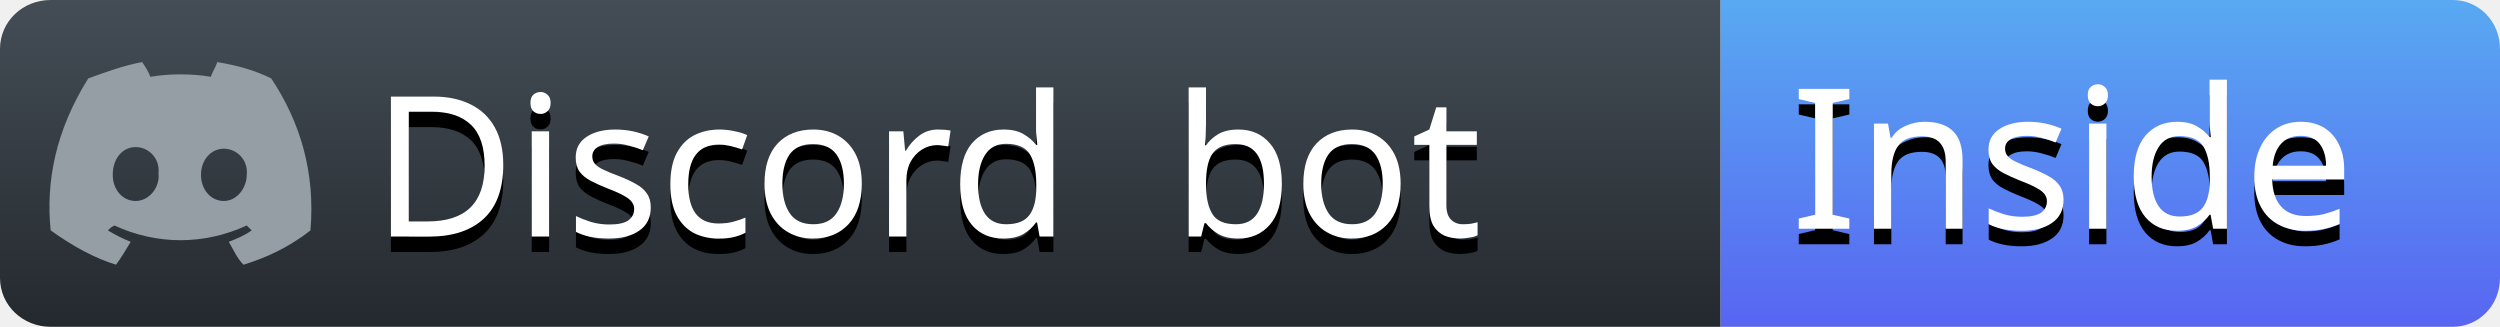
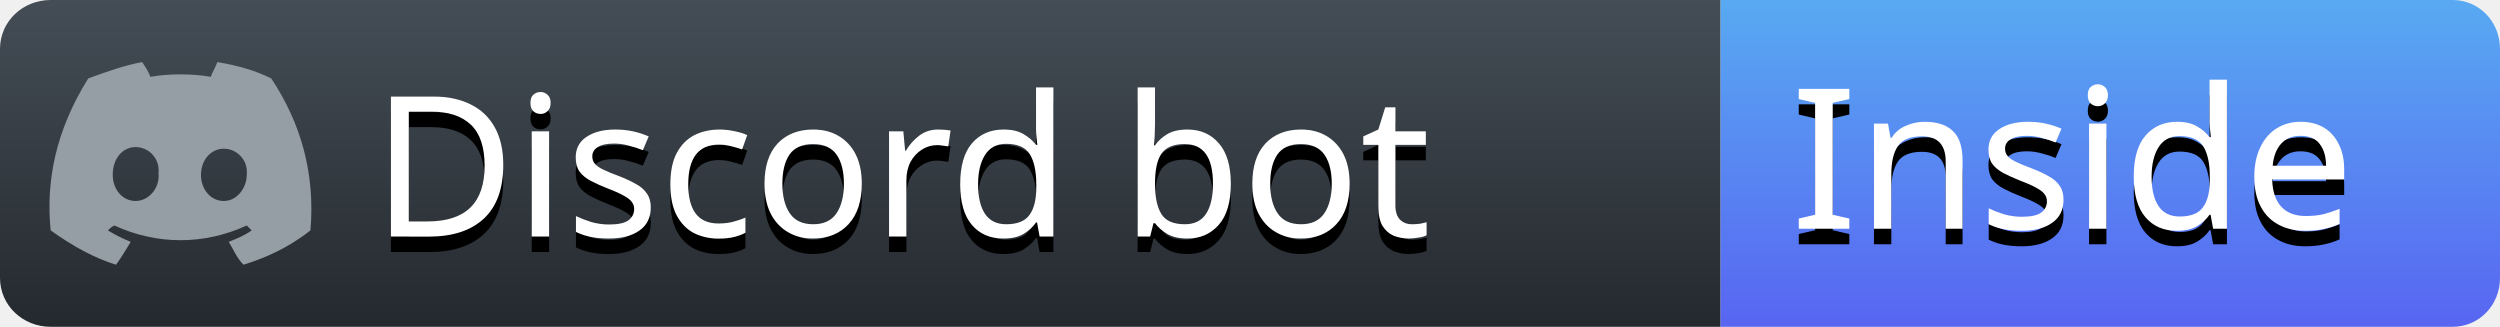
- <svg xmlns="http://www.w3.org/2000/svg" version="1.1" baseProfile="basic" id="レイヤー_1" x="0px" y="0px" viewBox="0 0 153 20" xml:space="preserve">
+ <svg xmlns="http://www.w3.org/2000/svg" width="153" height="20">
  <style type="text/css">
	.st0{fill:url(#workflow-bg_1_);}
	.st1{fill:url(#state-bg_1_);}
	.st2{font-family:'KozGoPr6N-Regular-90ms-RKSJ-H';}
	.st3{font-size:12px;}
	.st4{fill:#FFFFFF;}
	.st5{fill:#959DA5;}
</style>
  <linearGradient id="workflow-bg_1_" gradientUnits="userSpaceOnUse" x1="-170.809" y1="249.05" x2="-170.809" y2="248.05" gradientTransform="matrix(103 0 0 -20 17646 4981)">
    <stop offset="0" style="stop-color:#444D56" />
    <stop offset="1" style="stop-color:#24292E" />
  </linearGradient>
  <path id="workflow-bg" class="st0" d="M0,3c0-1.7,1.4-3,3.1-3h102.2v20H3.1C1.4,20,0,18.7,0,17V3z" />
  <linearGradient id="state-bg_1_" gradientUnits="userSpaceOnUse" x1="-169.017" y1="249.05" x2="-169.017" y2="248.05" gradientTransform="matrix(50 0 0 -20 8580 4981)">
    <stop offset="0" style="stop-color:#58A9F2" />
    <stop offset="1" style="stop-color:#5865F2" />
  </linearGradient>
  <path id="state-bg" class="st1" d="M105.3,0h44.8c1.6,0,2.9,1.3,2.9,3v14c0,1.7-1.3,3-2.9,3h-44.8V0z" />
  <g id="レイヤー_3">
    <text transform="matrix(1 0 0 1 109.6003 14.9477)" class="st2 st3">Inside</text>
    <text transform="matrix(1 0 0 1 109.6001 14.0004)" class="st4 st2 st3">Inside</text>
  </g>
  <g id="レイヤー_2">
    <text id="Discord_Server" transform="matrix(1 0 0 1 22.7685 15.4211)" class="st2 st3">Discord  bot</text>
    <text transform="matrix(1 0 0 1 22.7684 14.4737)" class="st4 st2 st3">Discord  bot</text>
  </g>
  <g>
    <path class="st5" d="M16.6,4.8c-1-0.5-2.1-0.8-3.3-1c-0.1,0.3-0.3,0.6-0.4,0.9c-1.2-0.2-2.5-0.2-3.7,0C9.1,4.4,8.9,4.1,8.7,3.8   C7.6,4,6.5,4.4,5.4,4.8C3.4,8,2.8,11.1,3.1,14.1c1.4,1,2.7,1.7,4,2.1c0.3-0.4,0.6-0.9,0.9-1.4c-0.5-0.2-0.9-0.4-1.4-0.7   C6.7,14,6.8,13.9,7,13.8c2.6,1.2,5.5,1.2,8.1,0c0.1,0.1,0.2,0.2,0.3,0.3c-0.4,0.3-0.9,0.5-1.4,0.7c0.3,0.5,0.5,1,0.9,1.4   c1.3-0.4,2.7-1,4.1-2.1C19.3,10.6,18.4,7.5,16.6,4.8z M8.3,12.3c-0.8,0-1.4-0.7-1.4-1.6C6.9,9.7,7.5,9,8.3,9c0.8,0,1.5,0.7,1.4,1.6   C9.8,11.5,9.1,12.3,8.3,12.3z M13.7,12.3c-0.8,0-1.4-0.7-1.4-1.6c0-0.9,0.6-1.6,1.4-1.6c0.8,0,1.5,0.7,1.4,1.6   C15.1,11.5,14.5,12.3,13.7,12.3z" />
  </g>
</svg>
